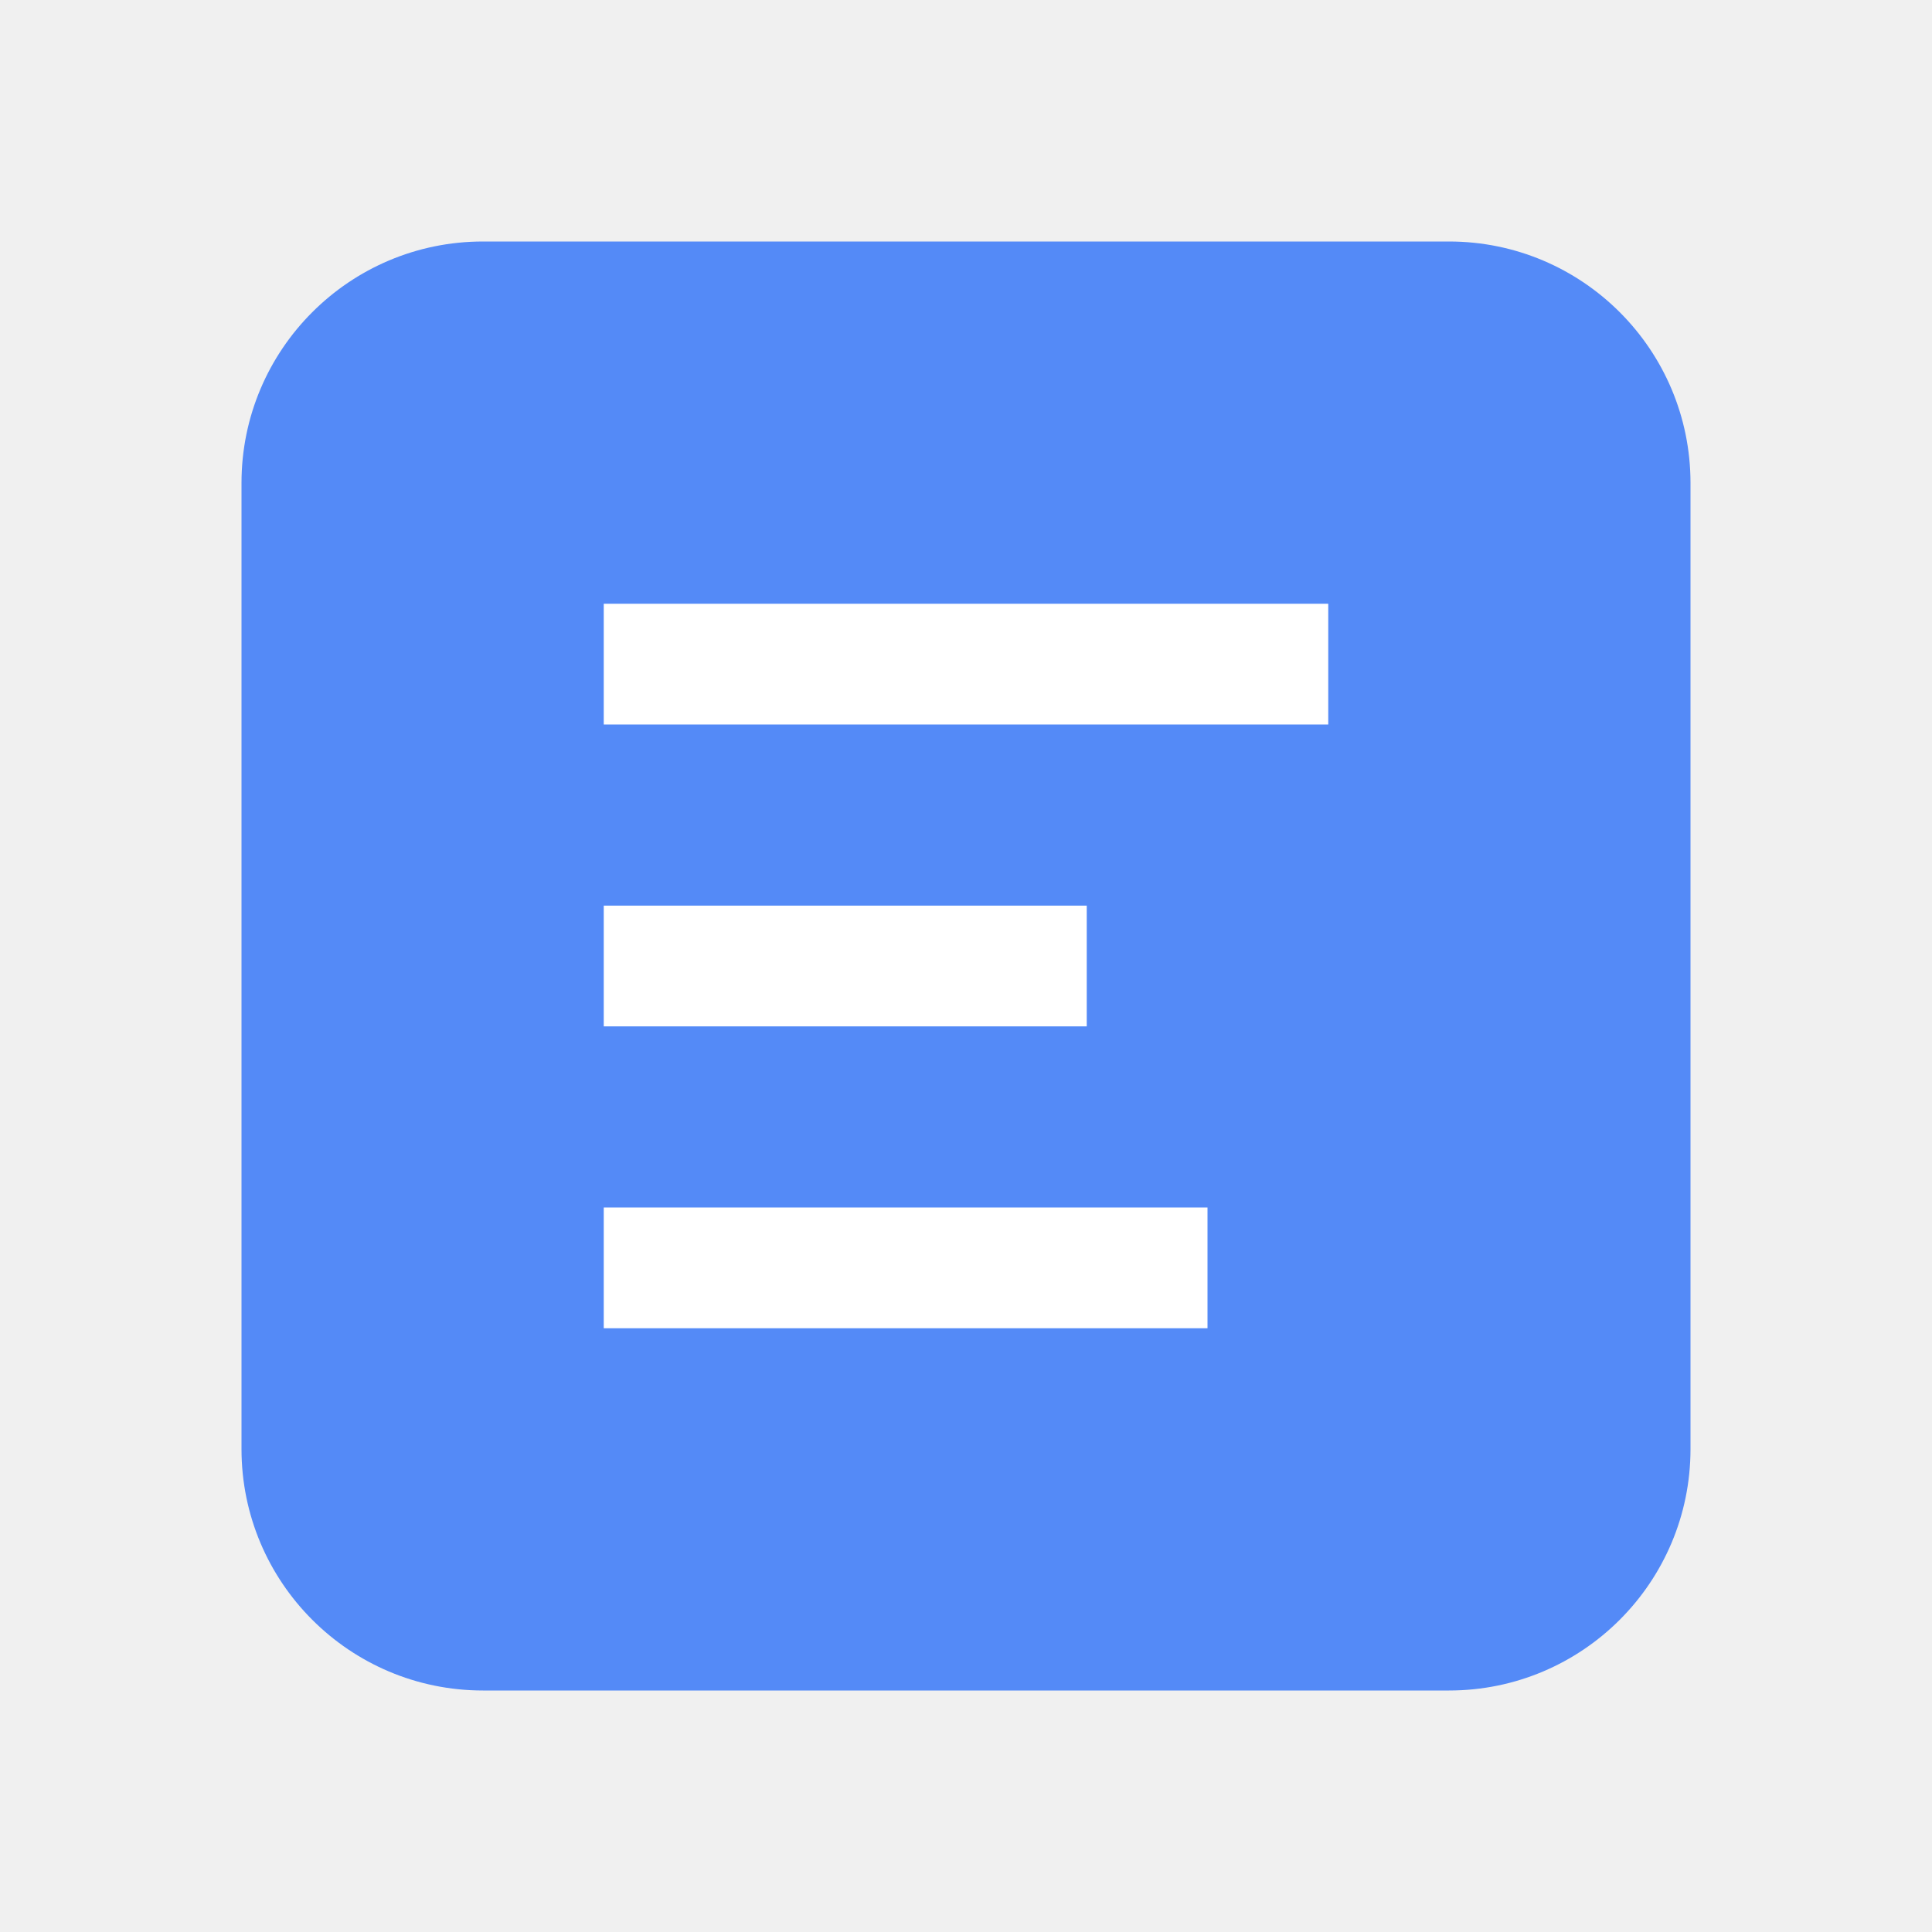
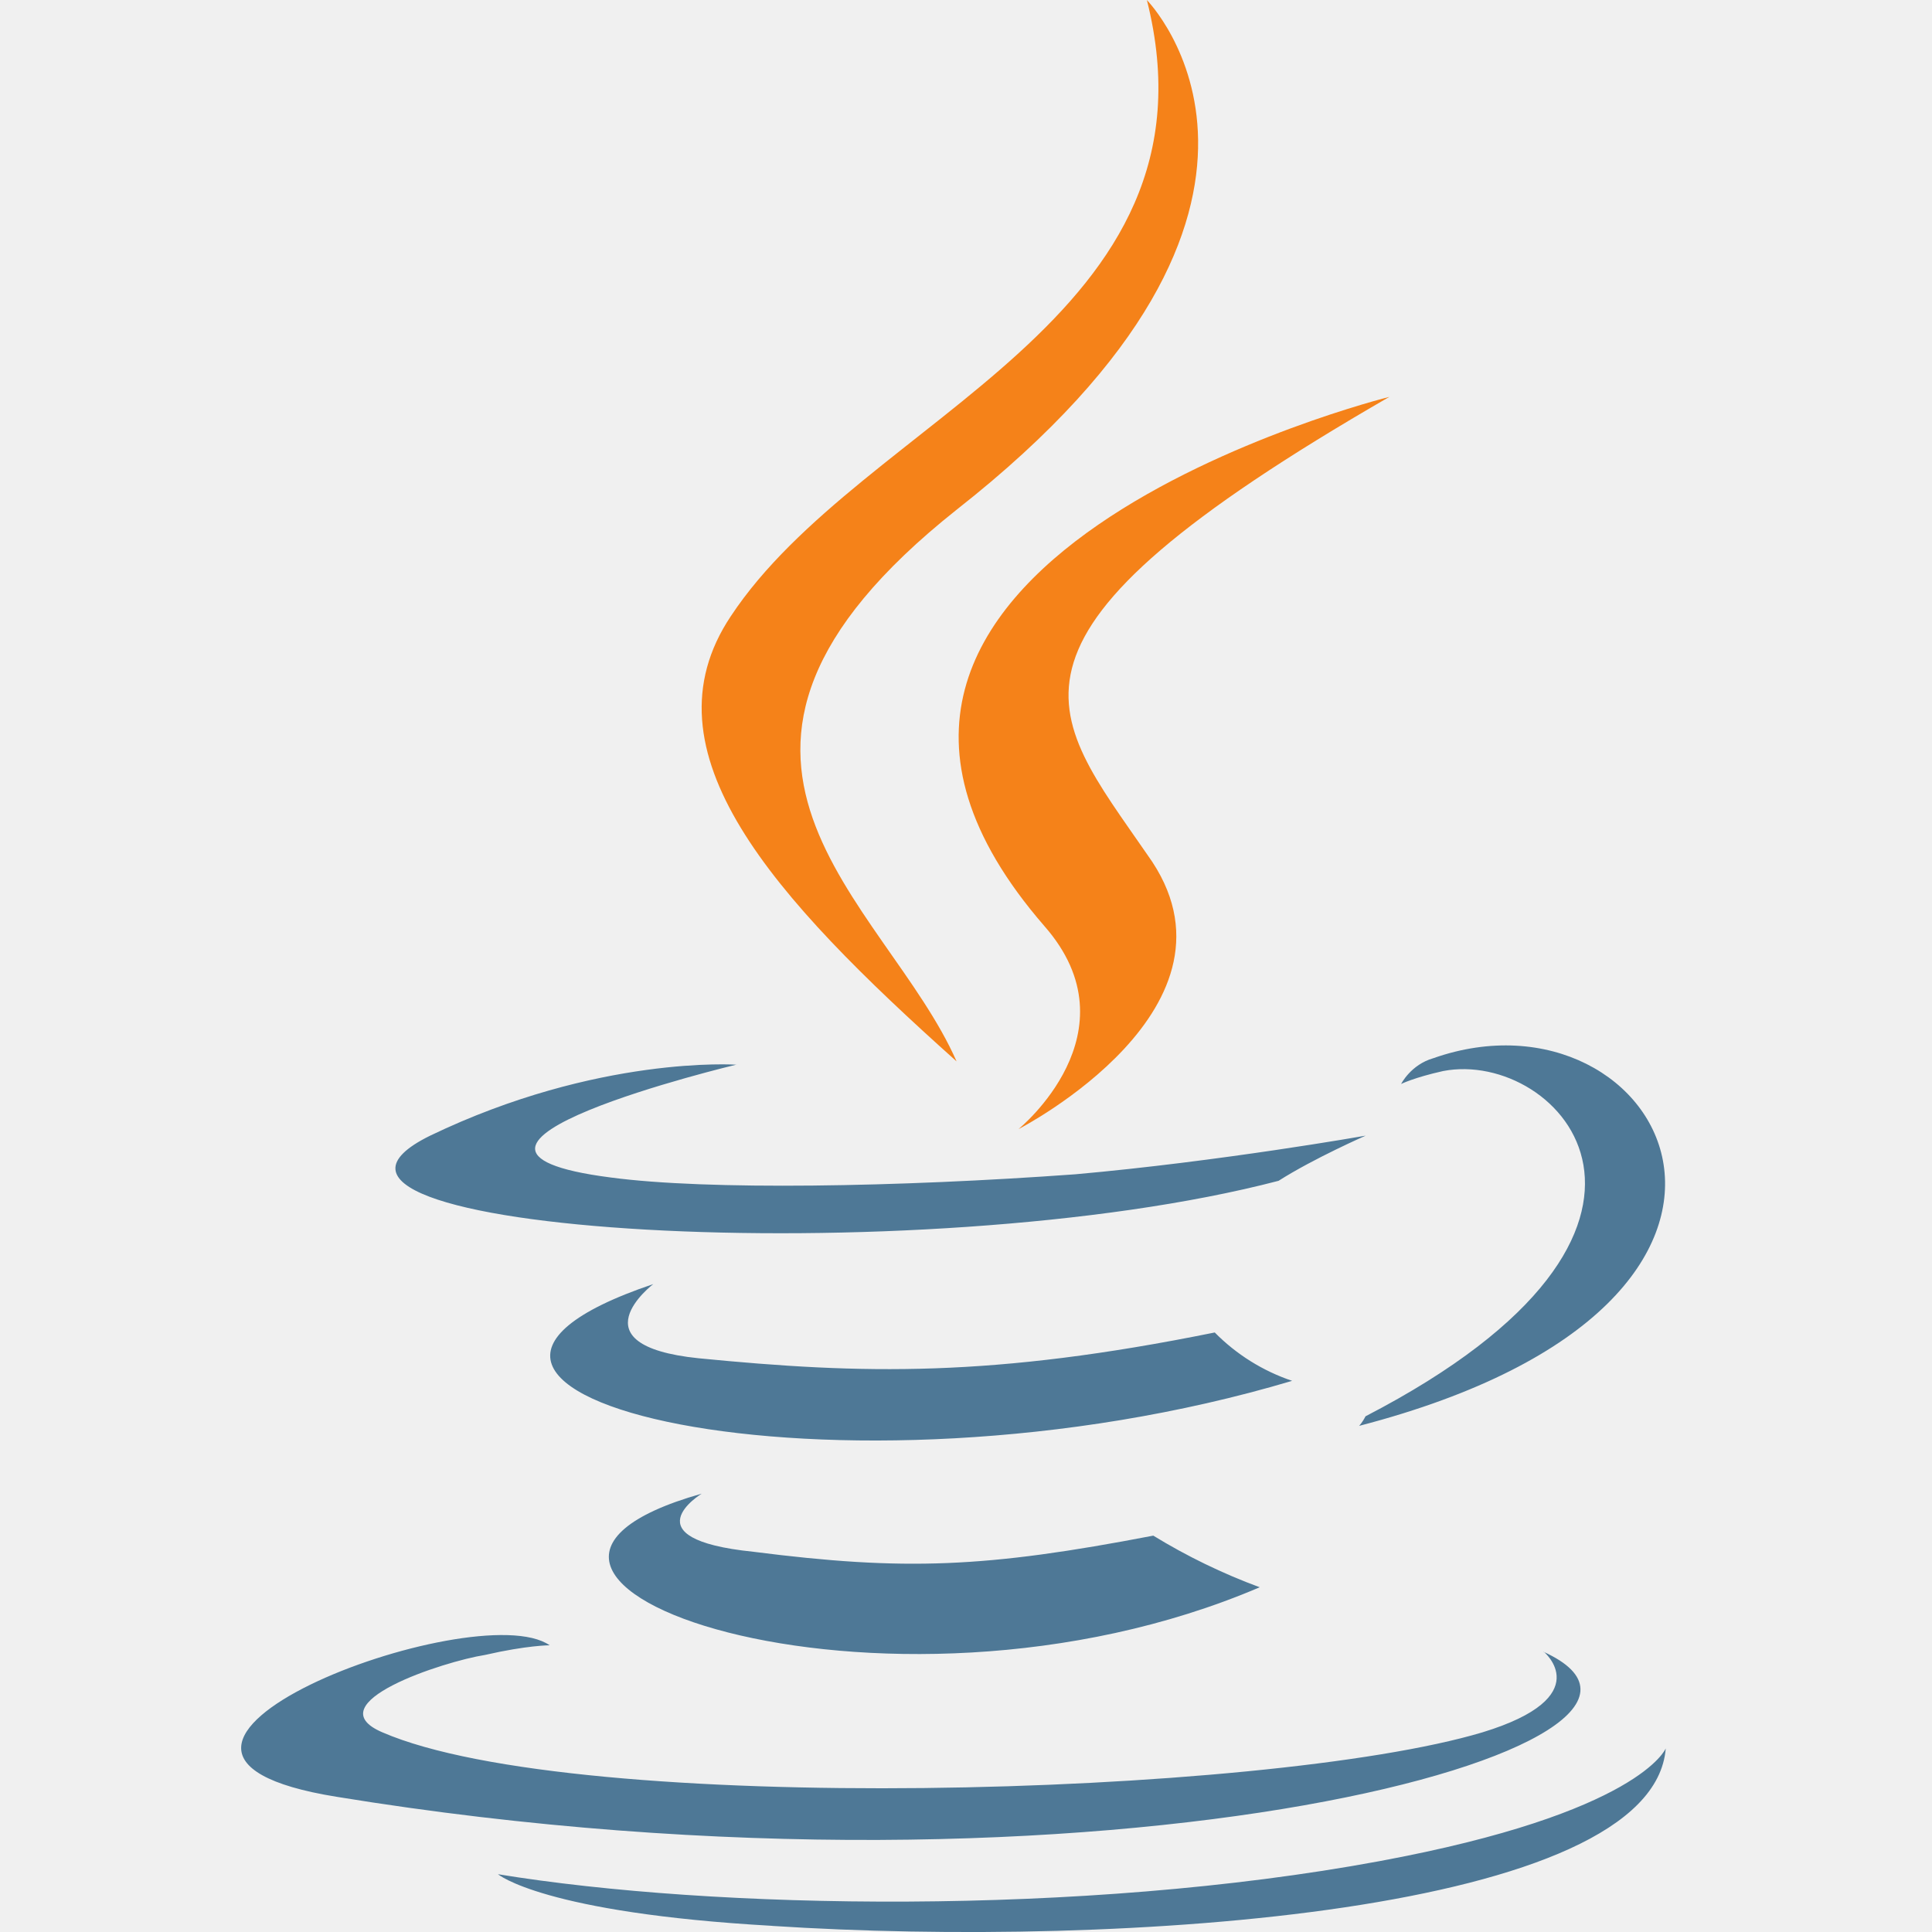
- <svg xmlns="http://www.w3.org/2000/svg" width="16" height="16" viewBox="0 0 16 16" fill="none">
-   <rect x="2" y="2" width="12" height="12" rx="2" fill="#548AF7" />
-   <path d="M5 5H11V6H5V5ZM5 7.5H9V8.5H5V7.5ZM5 10H10V11H5V10Z" fill="#FFFFFF" />
+ <svg xmlns="http://www.w3.org/2000/svg" width="64" height="64" viewBox="0 0 32 32">
+   <path d="M11.622 24.74s-1.23.748.855.962c2.51.32 3.847.267 6.625-.267a10.02 10.02 0 0 0 1.763.855c-6.25 2.672-14.16-.16-9.244-1.55zm-.8-3.473s-1.336 1.015.748 1.23c2.725.267 4.862.32 8.55-.427a3.26 3.26 0 0 0 1.282.801c-7.534 2.244-15.976.214-10.58-1.603zm14.747 6.09s.908.748-1.015 1.336c-3.58 1.07-15.014 1.39-18.22 0-1.122-.48 1.015-1.175 1.7-1.282.695-.16 1.07-.16 1.07-.16-1.23-.855-8.175 1.763-3.526 2.51 12.77 2.084 23.296-.908 19.983-2.404zM12.2 17.633s-5.824 1.39-2.084 1.87c1.603.214 4.755.16 7.694-.053 2.404-.214 4.81-.64 4.81-.64s-.855.374-1.443.748c-5.93 1.55-17.312.855-14.052-.748 2.778-1.336 5.076-1.175 5.076-1.175zm10.42 5.824c5.984-3.1 3.206-6.09 1.282-5.717-.48.107-.695.214-.695.214s.16-.32.534-.427c3.794-1.336 6.786 4.007-1.23 6.09 0 0 .053-.053.107-.16zm-9.83 8.442c5.77.374 14.587-.214 14.8-2.94 0 0-.427 1.07-4.755 1.87-4.916.908-11.007.8-14.587.214 0 0 .748.64 4.542.855z" fill="#4e7896" />
+   <path d="M18.996.001s3.313 3.366-3.152 8.442c-5.183 4.114-1.175 6.465 0 9.137-3.046-2.725-5.236-5.13-3.74-7.373C14.294 6.893 20.332 5.3 18.996.001zm-1.7 15.335c1.55 1.763-.427 3.366-.427 3.366s3.954-2.03 2.137-4.542c-1.656-2.404-2.94-3.58 4.007-7.587 0 0-10.953 2.725-5.717 8.763z" fill="#f58219" />
</svg>
